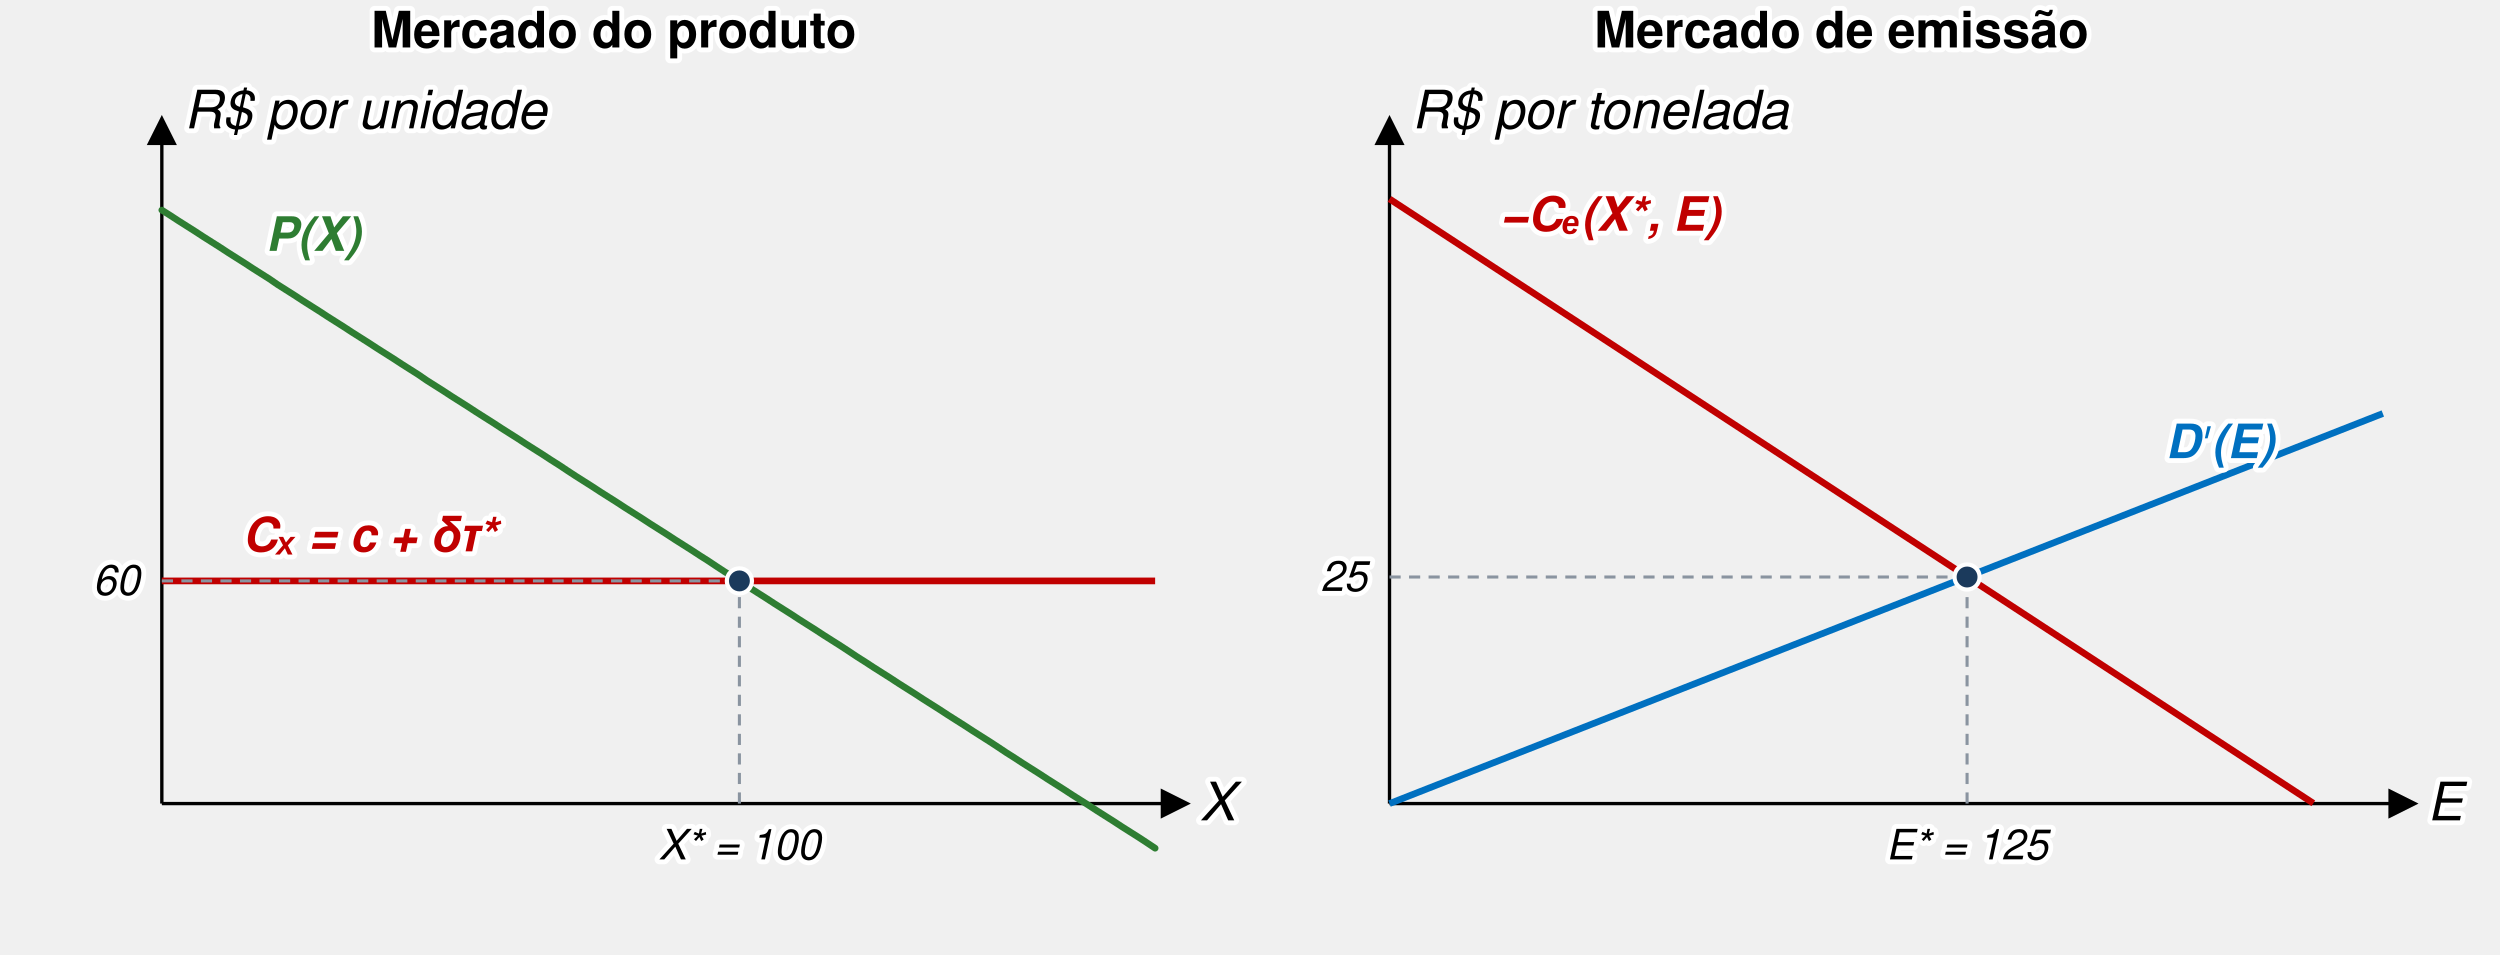
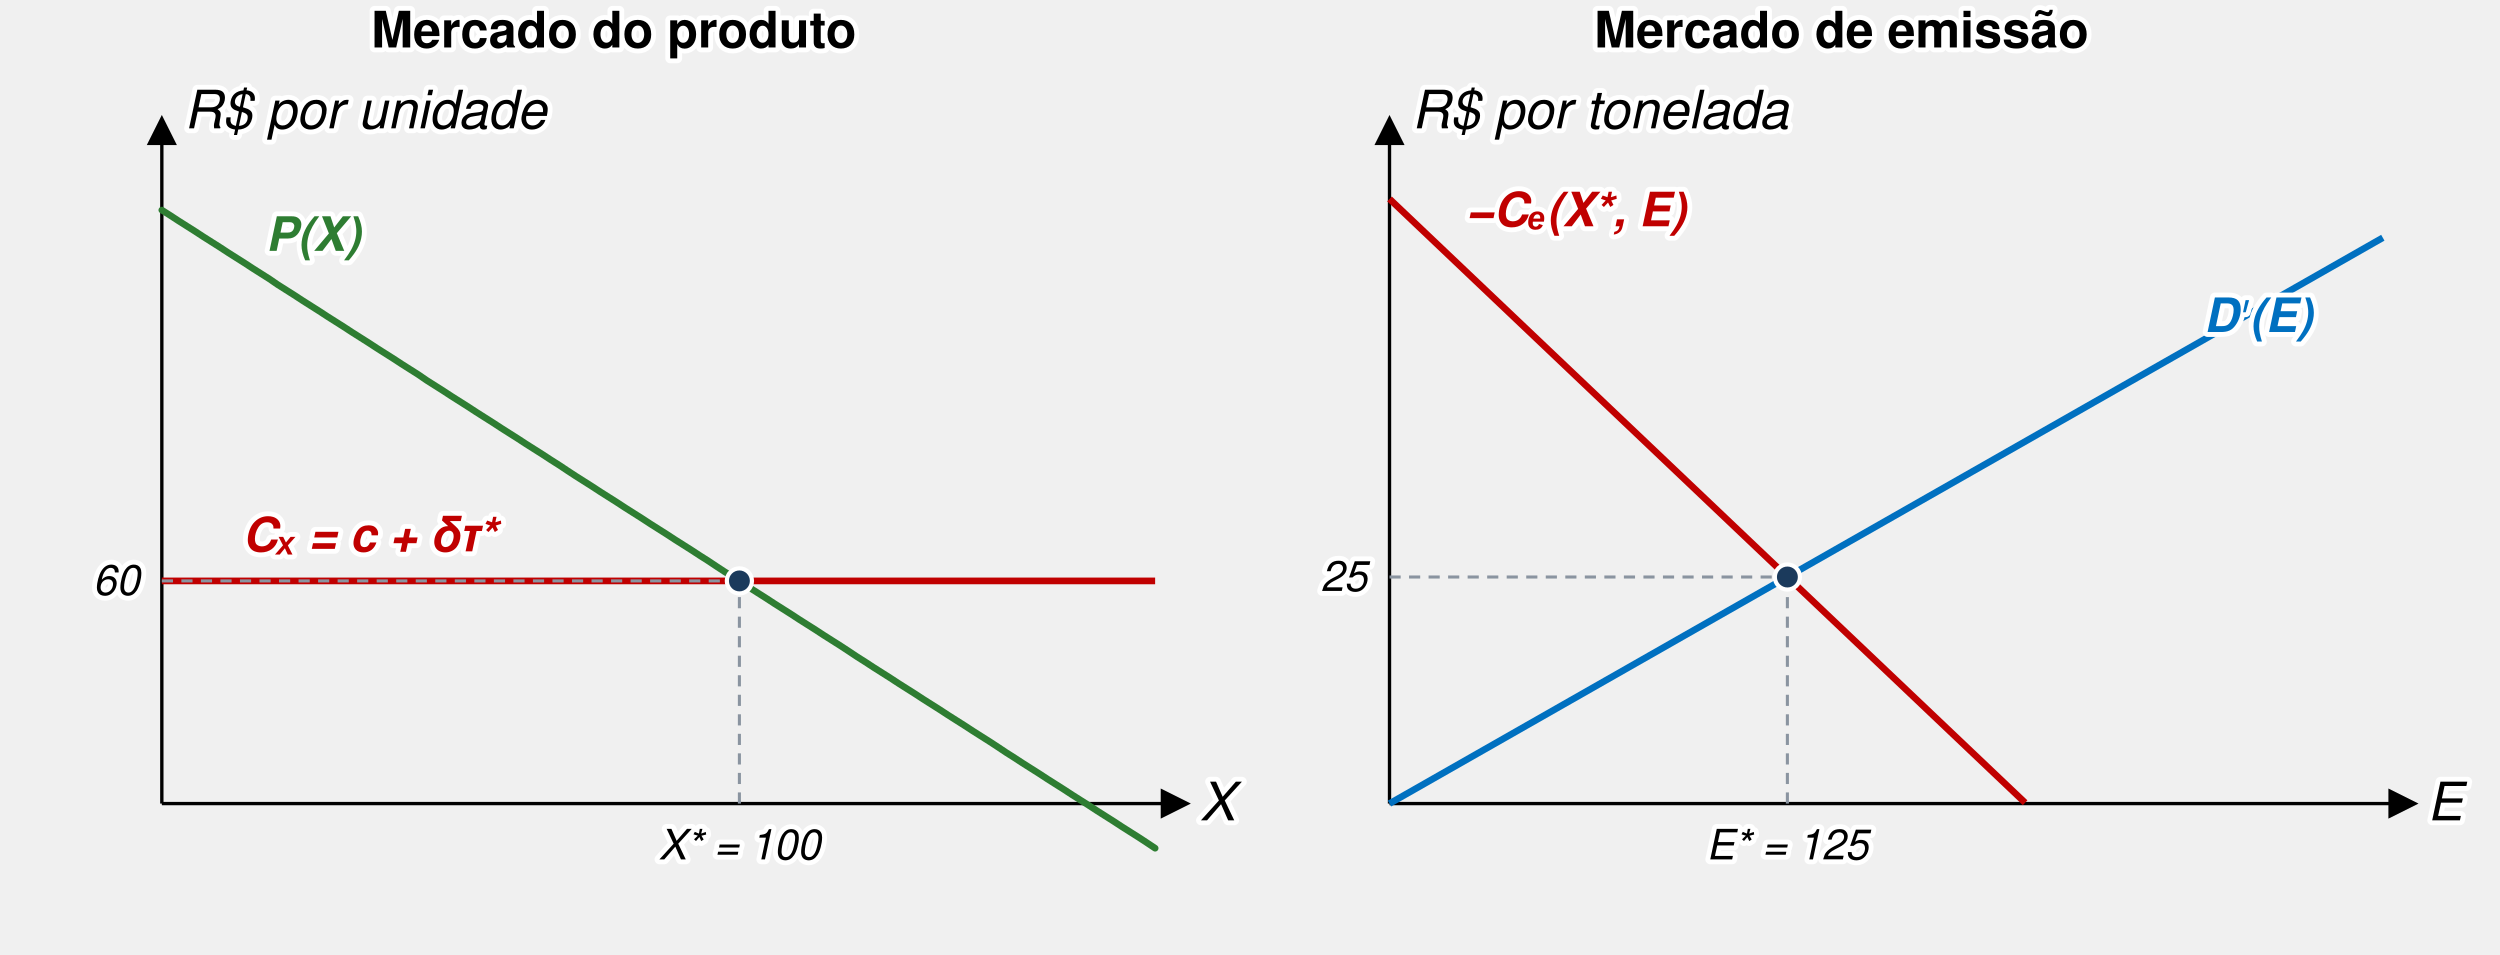
<svg xmlns="http://www.w3.org/2000/svg" width="896" height="342" viewBox="0 0 896 342" role="img" font-family="Source Sans Pro, Helvetica, Arial, sans-serif">
  <defs>
    <marker id="seta" markerWidth="9" markerHeight="9" refX="5" refY="4.5" orient="auto">
      <path d="M0,0 L9,4.5 L0,9 Z" fill="#000000" />
    </marker>
    <marker id="seta-apagada" markerWidth="9" markerHeight="9" refX="5" refY="4.5" orient="auto">
      <path d="M0,0 L9,4.5 L0,9 Z" fill="#c8d0d8" />
    </marker>
    <marker id="seta-dano" markerWidth="9" markerHeight="9" refX="5" refY="4.5" orient="auto">
      <path d="M0,0 L9,4.5 L0,9 Z" fill="#0070C0" />
    </marker>
  </defs>
  <text x="220.0" y="17.0" font-size="18" fill="#000000" text-anchor="middle" font-weight="600" stroke="#ffffff" stroke-width="3.5" stroke-linejoin="round" paint-order="stroke">Mercado do produto</text>
  <line x1="58.0" y1="288.0" x2="58.0" y2="46.0" stroke="#000000" stroke-width="1.2" marker-end="url(#seta)" />
  <line x1="58.0" y1="288.0" x2="422.0" y2="288.0" stroke="#000000" stroke-width="1.2" marker-end="url(#seta)" />
  <text x="430.0" y="294.0" font-size="19" fill="#000000" text-anchor="start" font-style="italic" stroke="#ffffff" stroke-width="3.5" stroke-linejoin="round" paint-order="stroke">X</text>
  <text x="66.0" y="46.0" font-size="19" fill="#000000" text-anchor="start" font-style="italic" stroke="#ffffff" stroke-width="3.5" stroke-linejoin="round" paint-order="stroke">R$ por unidade</text>
  <path d="M 58.0 75.3 L 61.0 77.2 L 63.9 79.1 L 66.9 81.0 L 69.9 82.9 L 72.8 84.8 L 75.8 86.7 L 78.8 88.6 L 81.7 90.5 L 84.7 92.4 L 87.7 94.3 L 90.6 96.2 L 93.6 98.1 L 96.6 100.0 L 99.5 102.0 L 102.5 103.9 L 105.5 105.8 L 108.4 107.7 L 111.4 109.6 L 114.4 111.5 L 117.3 113.4 L 120.3 115.3 L 123.3 117.2 L 126.2 119.1 L 129.2 121.0 L 132.2 122.9 L 135.1 124.8 L 138.1 126.7 L 141.1 128.6 L 144.0 130.5 L 147.0 132.4 L 150.0 134.3 L 152.9 136.3 L 155.9 138.2 L 158.9 140.1 L 161.8 142.0 L 164.8 143.9 L 167.8 145.8 L 170.7 147.7 L 173.7 149.6 L 176.7 151.5 L 179.6 153.4 L 182.6 155.3 L 185.6 157.2 L 188.5 159.1 L 191.5 161.0 L 194.5 162.9 L 197.4 164.8 L 200.4 166.7 L 203.4 168.7 L 206.3 170.6 L 209.3 172.5 L 212.3 174.4 L 215.2 176.3 L 218.2 178.2 L 221.2 180.1 L 224.1 182.0 L 227.1 183.9 L 230.1 185.8 L 233.0 187.7 L 236.0 189.6 L 239.0 191.5 L 241.9 193.4 L 244.9 195.3 L 247.9 197.2 L 250.8 199.1 L 253.8 201.0 L 256.8 203.0 L 259.7 204.9 L 262.7 206.8 L 265.7 208.7 L 268.6 210.6 L 271.6 212.5 L 274.6 214.4 L 277.5 216.3 L 280.5 218.2 L 283.5 220.1 L 286.4 222.0 L 289.4 223.9 L 292.4 225.8 L 295.3 227.7 L 298.3 229.6 L 301.3 231.5 L 304.2 233.4 L 307.2 235.4 L 310.2 237.3 L 313.1 239.2 L 316.1 241.1 L 319.1 243.0 L 322.0 244.9 L 325.0 246.8 L 328.0 248.7 L 330.9 250.6 L 333.9 252.5 L 336.9 254.4 L 339.8 256.3 L 342.8 258.2 L 345.8 260.1 L 348.7 262.0 L 351.7 263.9 L 354.7 265.8 L 357.6 267.7 L 360.6 269.7 L 363.6 271.6 L 366.5 273.5 L 369.5 275.4 L 372.5 277.3 L 375.4 279.2 L 378.4 281.1 L 381.4 283.0 L 384.3 284.9 L 387.3 286.8 L 390.3 288.7 L 393.2 290.6 L 396.2 292.5 L 399.2 294.4 L 402.1 296.3 L 405.1 298.2 L 408.1 300.1 L 411.0 302.0 L 414.0 304.0" fill="none" stroke="#2E7D32" stroke-width="2.4" stroke-linecap="round" />
+   <text x="95.3" y="89.9" font-size="17" fill="#2E7D32" text-anchor="start" font-style="italic" font-weight="600" stroke="#ffffff" stroke-width="3.5" stroke-linejoin="round" paint-order="stroke">P(X)</text>
  <line x1="58.0" y1="208.2" x2="414.0" y2="208.2" stroke="#C00000" stroke-width="2.4" />
-   <text x="95.3" y="89.9" font-size="17" fill="#2E7D32" text-anchor="start" font-style="italic" font-weight="600" stroke="#ffffff" stroke-width="3.5" stroke-linejoin="round" paint-order="stroke">P(X)</text>
  <text x="87.0" y="197.6" font-size="17" fill="#C00000" text-anchor="start" font-style="italic" font-weight="600" stroke="#ffffff" stroke-width="3.5" stroke-linejoin="round" paint-order="stroke">Cₓ = c + δτ*</text>
  <line x1="58.0" y1="208.2" x2="265.0" y2="208.2" stroke="#8a94a0" stroke-width="1.1" stroke-dasharray="4 3" />
  <line x1="265.0" y1="288.0" x2="265.0" y2="208.2" stroke="#8a94a0" stroke-width="1.1" stroke-dasharray="4 3" />
  <circle cx="265.0" cy="208.2" r="4.5" fill="#1b3a5c" stroke="#ffffff" stroke-width="1.5" />
  <text x="265.0" y="308.0" font-size="15" fill="#000000" text-anchor="middle" font-style="italic" stroke="#ffffff" stroke-width="3.5" stroke-linejoin="round" paint-order="stroke">X* = 100</text>
  <text x="50.0" y="213.2" font-size="15" fill="#000000" text-anchor="end" font-style="italic" stroke="#ffffff" stroke-width="3.5" stroke-linejoin="round" paint-order="stroke">60</text>
  <text x="660.0" y="17.0" font-size="18" fill="#000000" text-anchor="middle" font-weight="600" stroke="#ffffff" stroke-width="3.5" stroke-linejoin="round" paint-order="stroke">Mercado de emissão</text>
  <line x1="498.0" y1="288.0" x2="498.0" y2="46.0" stroke="#000000" stroke-width="1.2" marker-end="url(#seta)" />
  <line x1="498.0" y1="288.0" x2="862.0" y2="288.0" stroke="#000000" stroke-width="1.2" marker-end="url(#seta)" />
  <text x="870.0" y="294.0" font-size="19" fill="#000000" text-anchor="start" font-style="italic" stroke="#ffffff" stroke-width="3.5" stroke-linejoin="round" paint-order="stroke">E</text>
  <text x="506.0" y="46.0" font-size="19" fill="#000000" text-anchor="start" font-style="italic" stroke="#ffffff" stroke-width="3.5" stroke-linejoin="round" paint-order="stroke">R$ por tonelada</text>
-   <line x1="498.0" y1="71.3" x2="829.1" y2="287.9" stroke="#C00000" stroke-width="2.4" />
-   <line x1="498.0" y1="288.0" x2="854.0" y2="148.2" stroke="#0070C0" stroke-width="2.4" />
-   <text x="537.7" y="82.7" font-size="17" fill="#C00000" text-anchor="start" font-style="italic" font-weight="600" stroke="#ffffff" stroke-width="3.5" stroke-linejoin="round" paint-order="stroke">−Cₑ(X*, E)</text>
-   <text x="776.2" y="164.2" font-size="17" fill="#0070C0" text-anchor="start" font-style="italic" font-weight="600" stroke="#ffffff" stroke-width="3.5" stroke-linejoin="round" paint-order="stroke">D′(E)</text>
-   <line x1="498.0" y1="206.8" x2="705.0" y2="206.8" stroke="#8a94a0" stroke-width="1.1" stroke-dasharray="4 3" />
-   <line x1="705.0" y1="288.0" x2="705.0" y2="206.8" stroke="#8a94a0" stroke-width="1.1" stroke-dasharray="4 3" />
-   <circle cx="705.0" cy="206.8" r="4.5" fill="#1b3a5c" stroke="#ffffff" stroke-width="1.5" />
-   <text x="705.0" y="308.0" font-size="15" fill="#000000" text-anchor="middle" font-style="italic" stroke="#ffffff" stroke-width="3.5" stroke-linejoin="round" paint-order="stroke">E* = 125</text>
+   <line x1="498.0" y1="288.0" x2="854.0" y2="85.2" stroke="#0070C0" stroke-width="2.4" />
+   <text x="828.9" y="119.0" font-size="17" fill="#0070C0" text-anchor="end" font-style="italic" font-weight="600" stroke="#ffffff" stroke-width="3.5" stroke-linejoin="round" paint-order="stroke">D′(E)</text>
+   <line x1="498.0" y1="206.8" x2="640.6" y2="206.8" stroke="#8a94a0" stroke-width="1.1" stroke-dasharray="4 3" />
+   <line x1="640.6" y1="288.0" x2="640.6" y2="206.8" stroke="#8a94a0" stroke-width="1.1" stroke-dasharray="4 3" />
  <text x="490.0" y="211.8" font-size="15" fill="#000000" text-anchor="end" font-style="italic" stroke="#ffffff" stroke-width="3.5" stroke-linejoin="round" paint-order="stroke">25</text>
+   <line x1="498.0" y1="71.3" x2="725.8" y2="287.7" stroke="#C00000" stroke-width="2.4" />
+   <text x="525.4" y="81.1" font-size="17" fill="#C00000" text-anchor="start" font-style="italic" font-weight="600" stroke="#ffffff" stroke-width="3.5" stroke-linejoin="round" paint-order="stroke">−Cₑ(X*, E)</text>
+   <circle cx="640.6" cy="206.8" r="4.5" fill="#1b3a5c" stroke="#ffffff" stroke-width="1.5" />
+   <text x="640.6" y="308.0" font-size="15" fill="#000000" text-anchor="middle" font-style="italic" stroke="#ffffff" stroke-width="3.5" stroke-linejoin="round" paint-order="stroke">E* = 125</text>
</svg>
